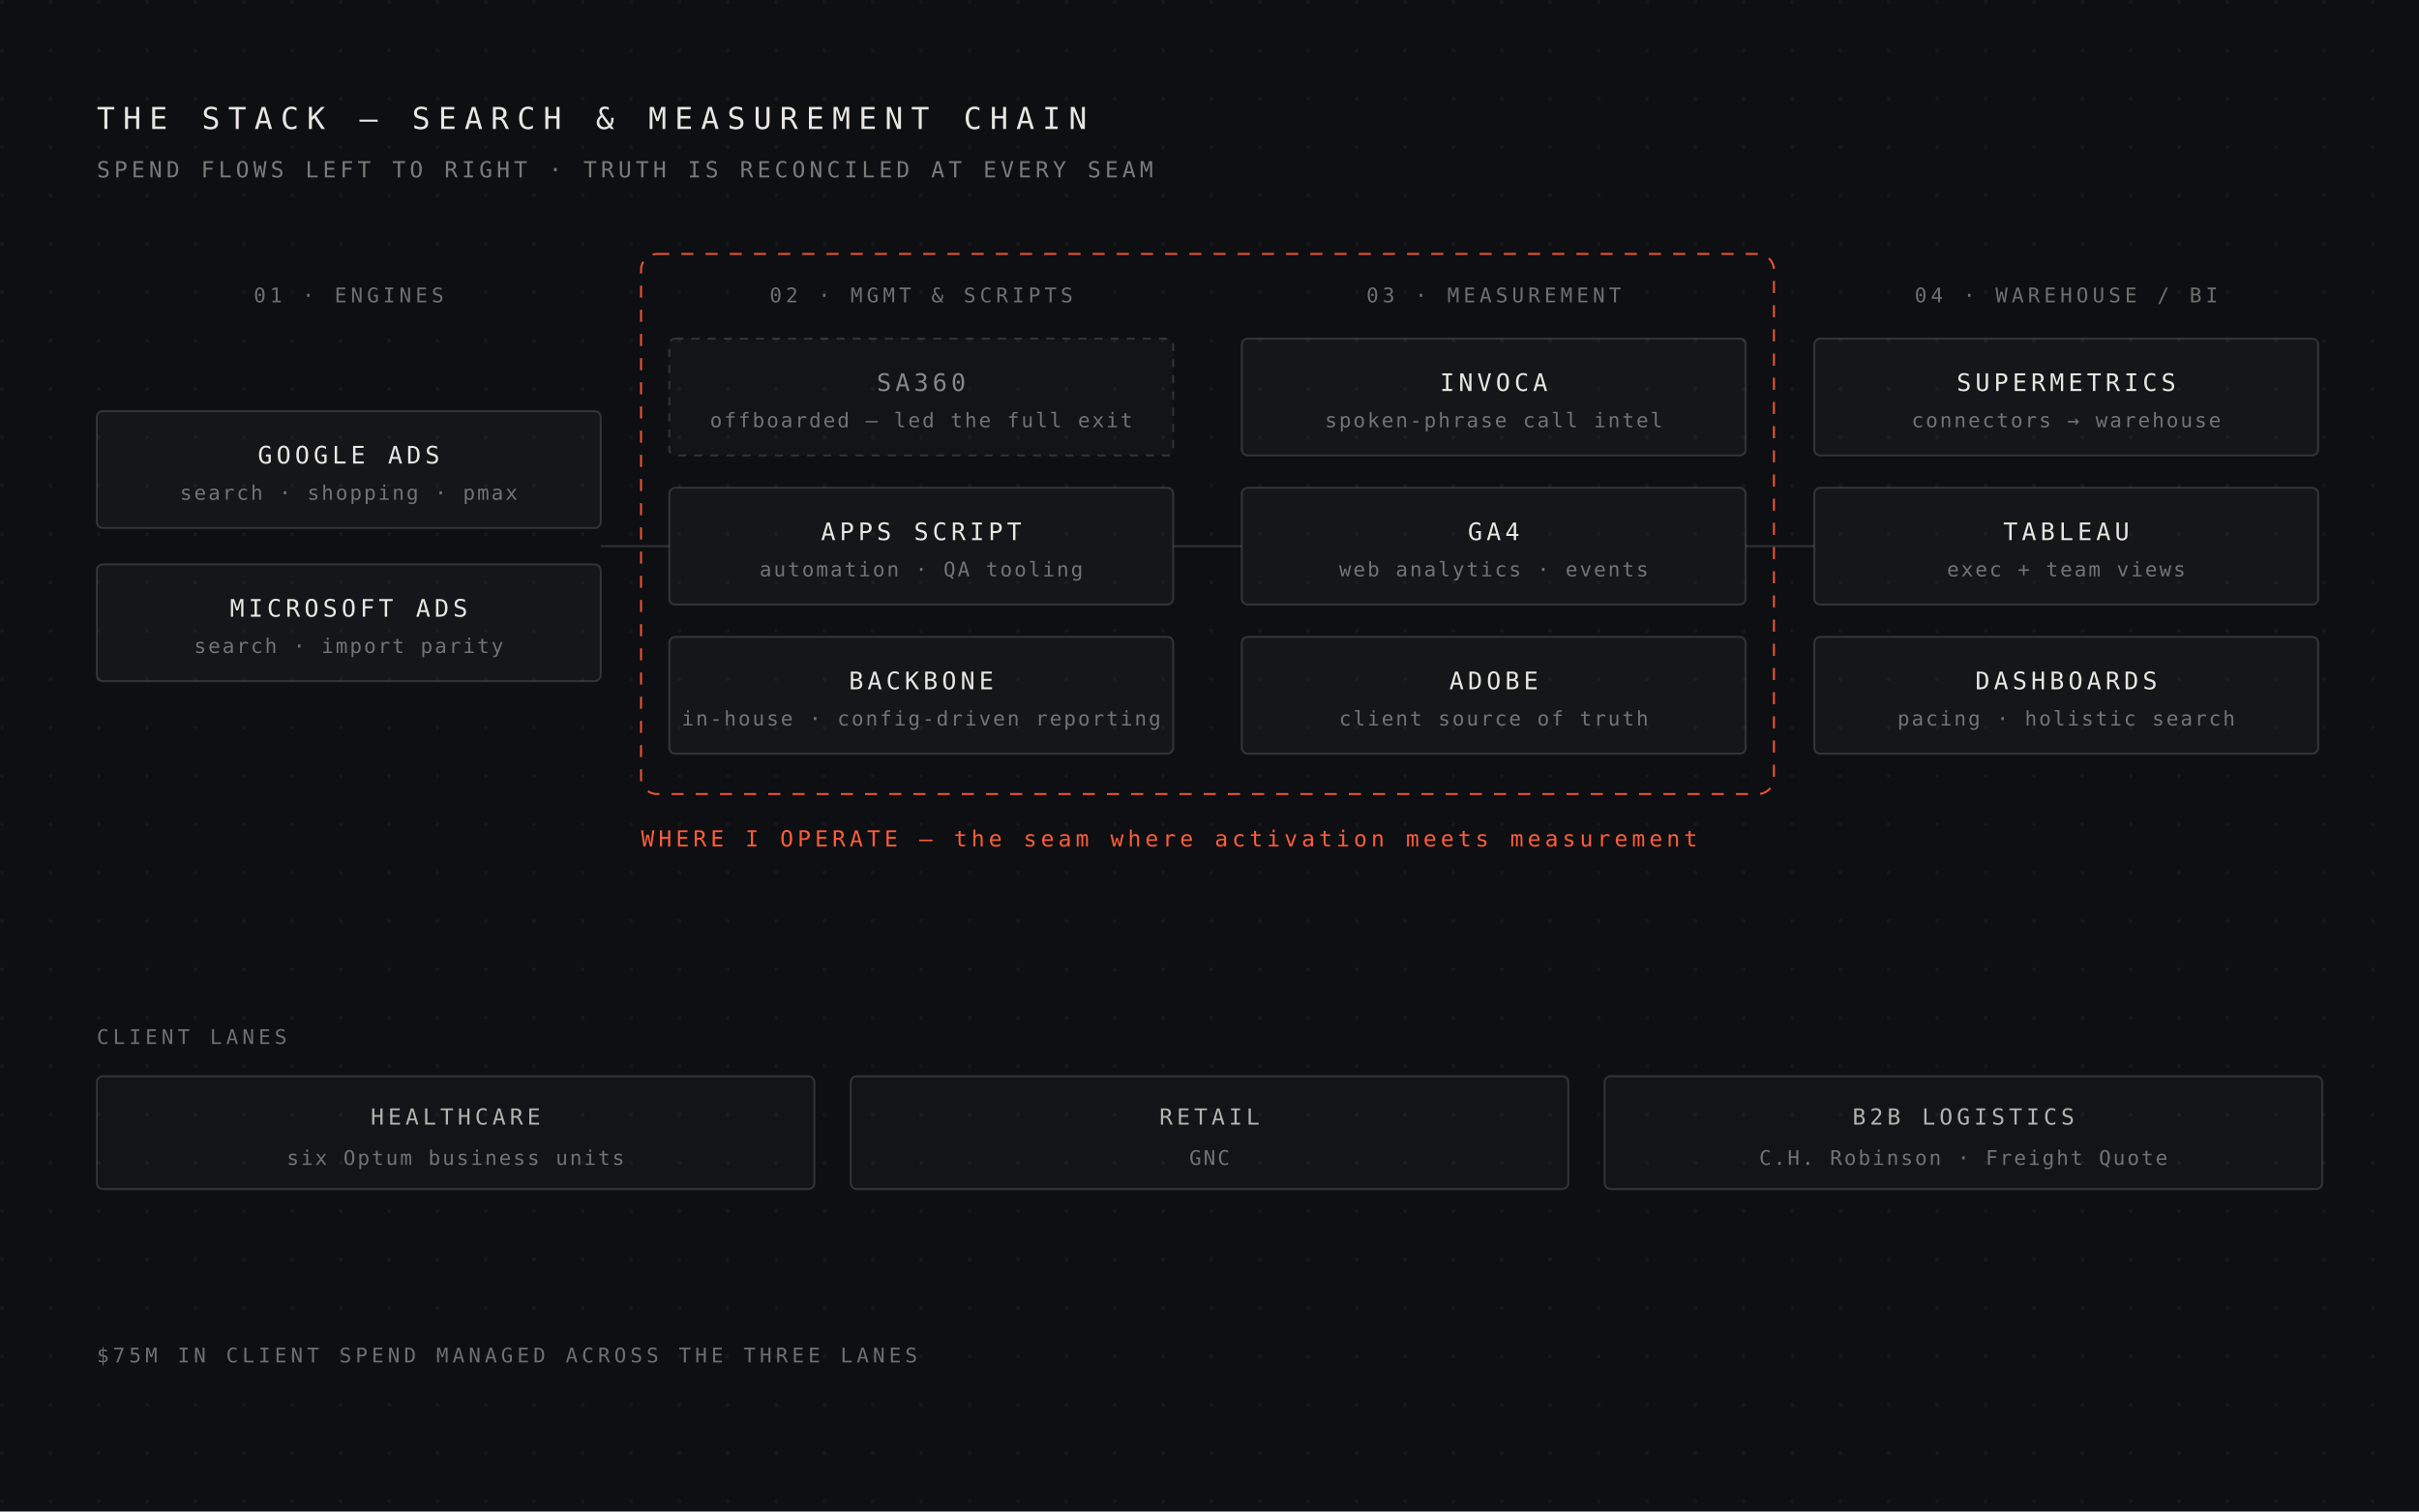
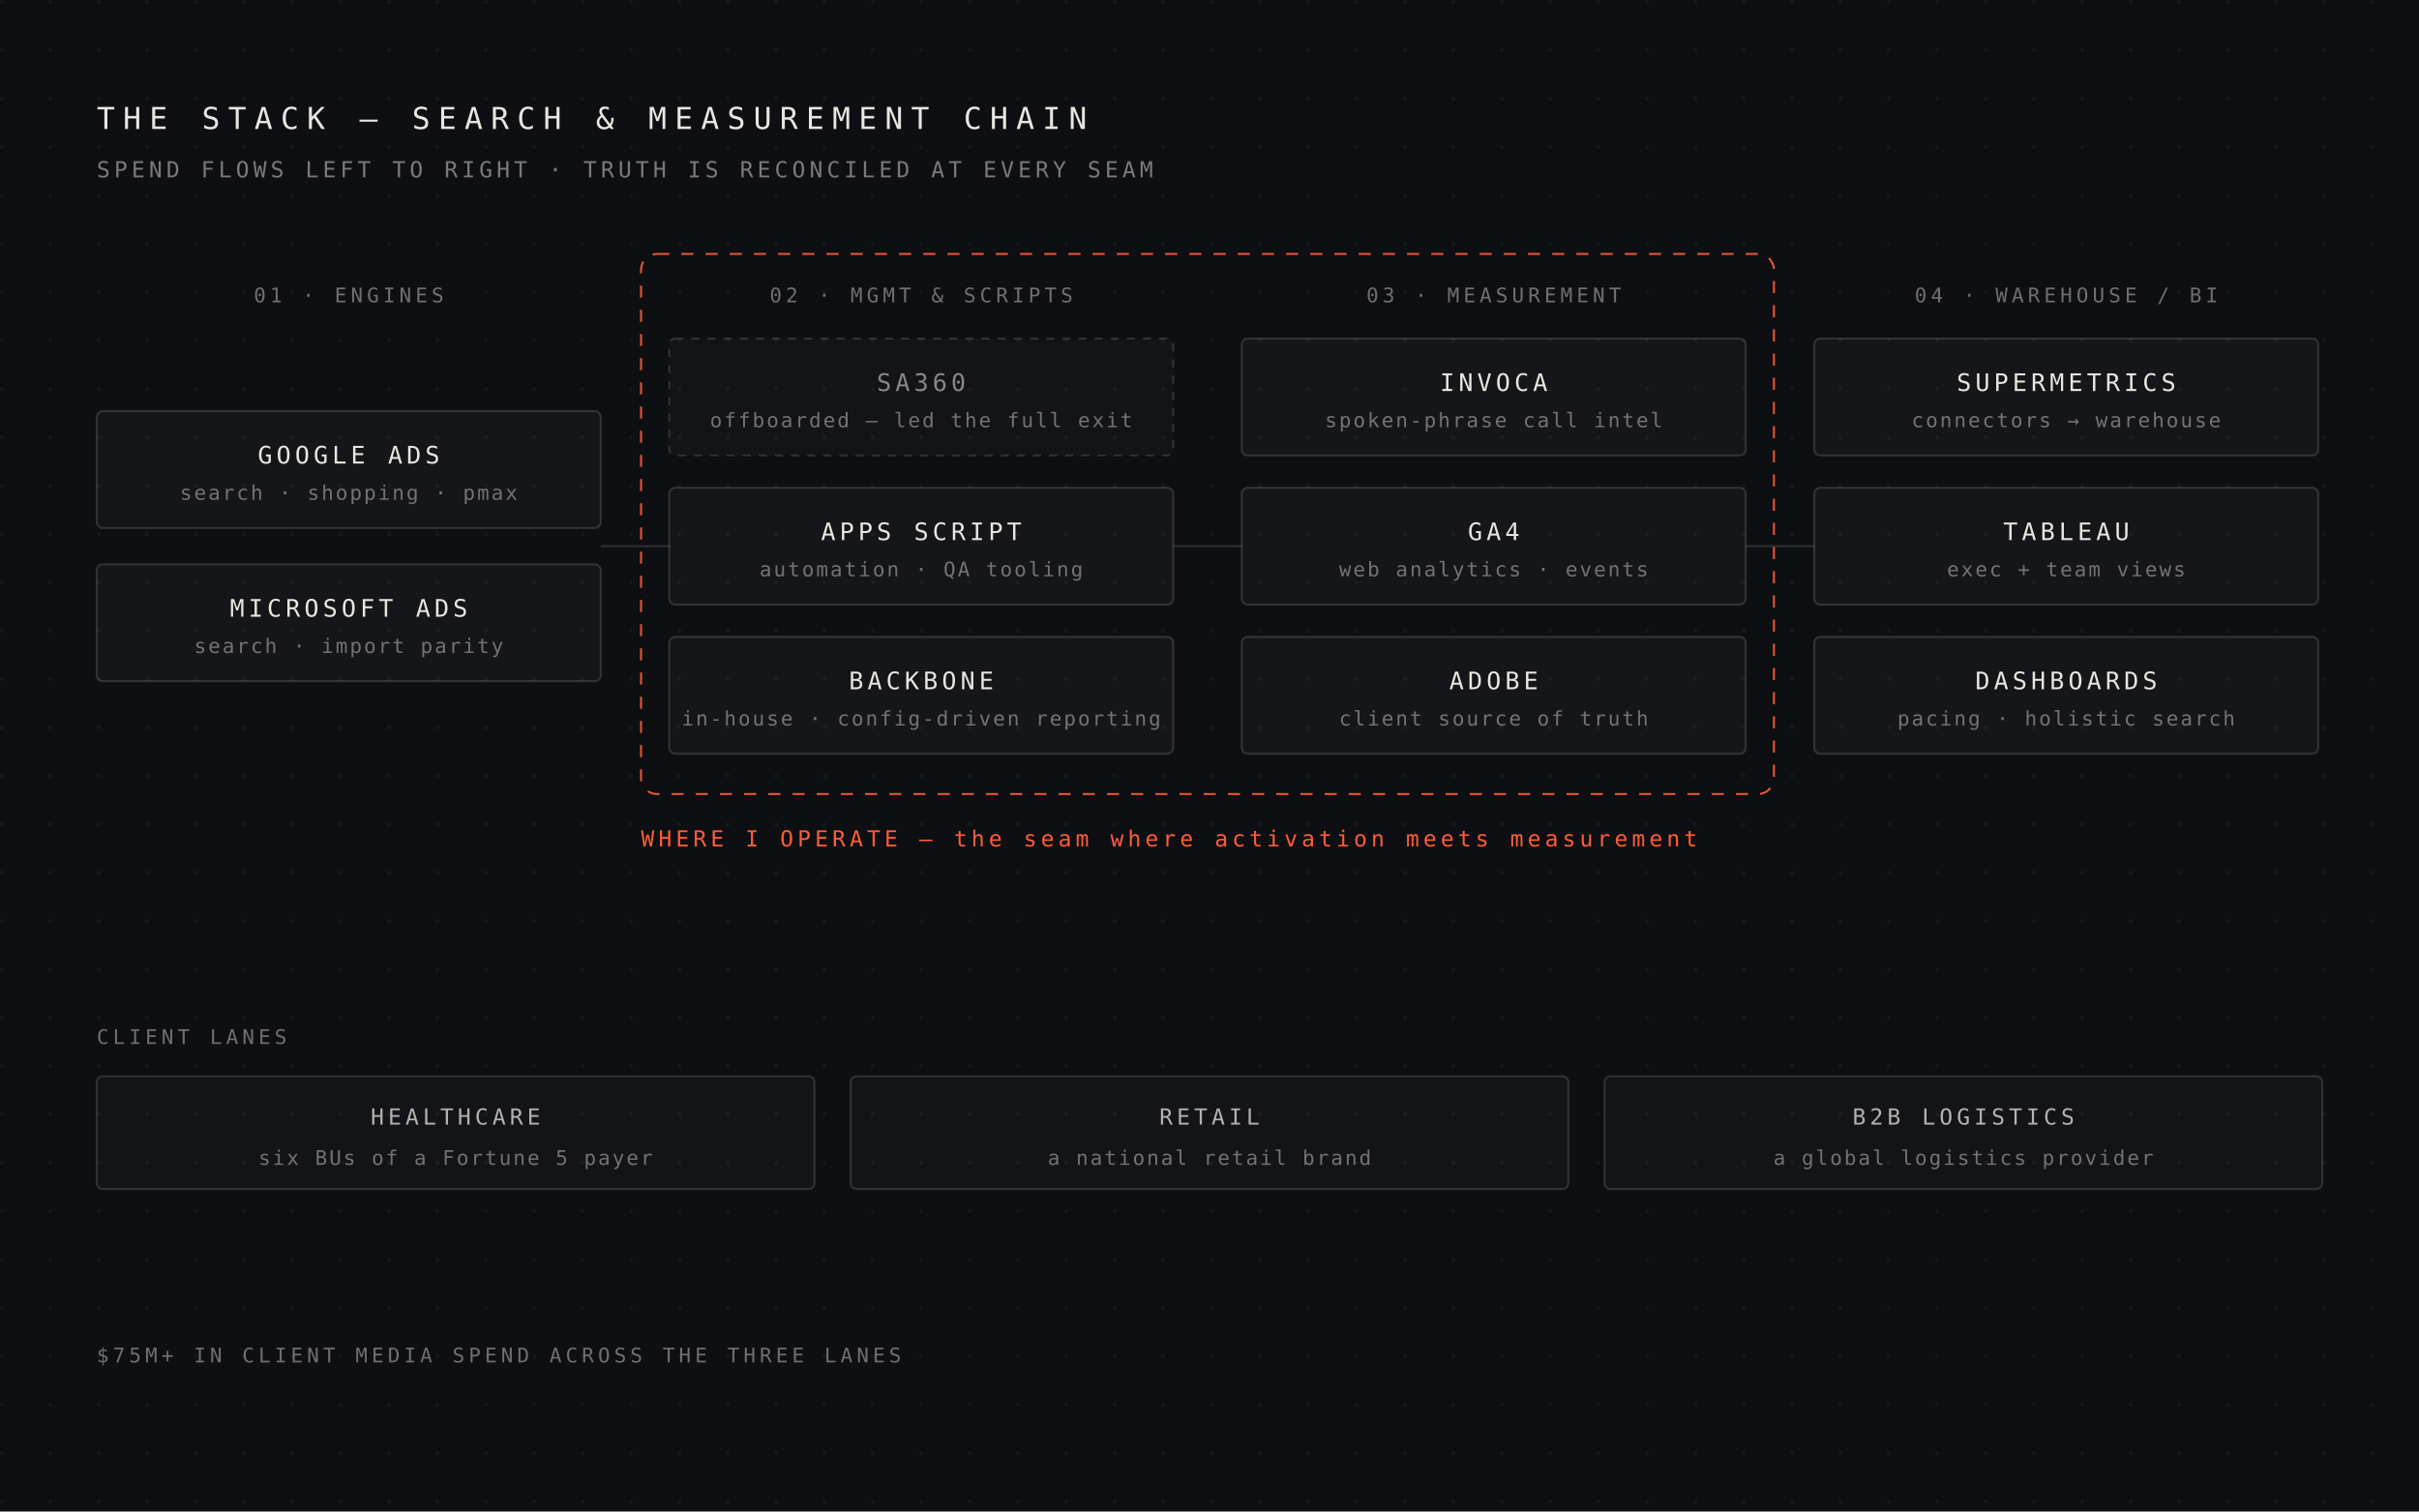
<svg xmlns="http://www.w3.org/2000/svg" width="1200" height="750" viewBox="0 0 1200 750" font-family="ui-monospace, 'SF Mono', Menlo, Consolas, monospace">
  <defs>
    <pattern id="dots" width="24" height="24" patternUnits="userSpaceOnUse">
      <circle cx="1" cy="1" r="1" fill="rgba(255,255,255,0.04)" />
    </pattern>
  </defs>
  <rect width="1200" height="750" fill="#0d0f13" />
  <rect width="1200" height="750" fill="url(#dots)" />
  <text x="48" y="64" fill="#e8e6e1" font-size="15" letter-spacing="4">THE STACK — SEARCH &amp; MEASUREMENT CHAIN</text>
  <text x="48" y="88" fill="#e8e6e1" fill-opacity="0.5" font-size="11" letter-spacing="2">SPEND FLOWS LEFT TO RIGHT · TRUTH IS RECONCILED AT EVERY SEAM</text>
  <g fill="#e8e6e1" fill-opacity="0.45" font-size="10" letter-spacing="2" text-anchor="middle">
    <text x="173" y="150">01 · ENGINES</text>
    <text x="457" y="150">02 · MGMT &amp; SCRIPTS</text>
    <text x="741" y="150">03 · MEASUREMENT</text>
    <text x="1025" y="150">04 · WAREHOUSE / BI</text>
  </g>
  <line x1="298" y1="271" x2="332" y2="271" stroke="rgba(255,255,255,0.14)" />
  <line x1="582" y1="271" x2="616" y2="271" stroke="rgba(255,255,255,0.14)" />
  <line x1="866" y1="271" x2="900" y2="271" stroke="rgba(255,255,255,0.14)" />
  <g fill="rgba(255,255,255,0.03)" stroke="rgba(255,255,255,0.14)">
    <rect x="48" y="204" width="250" height="58" rx="3" />
    <rect x="48" y="280" width="250" height="58" rx="3" />
  </g>
  <g fill="#e8e6e1" font-size="12" letter-spacing="2" text-anchor="middle">
    <text x="173" y="230">GOOGLE ADS</text>
    <text x="173" y="306">MICROSOFT ADS</text>
  </g>
  <g fill="#e8e6e1" fill-opacity="0.45" font-size="10" letter-spacing="1" text-anchor="middle">
    <text x="173" y="248">search · shopping · pmax</text>
    <text x="173" y="324">search · import parity</text>
  </g>
  <rect x="332" y="168" width="250" height="58" rx="3" fill="rgba(255,255,255,0.02)" stroke="rgba(255,255,255,0.14)" stroke-dasharray="4 4" />
  <g fill="rgba(255,255,255,0.03)" stroke="rgba(255,255,255,0.14)">
    <rect x="332" y="242" width="250" height="58" rx="3" />
    <rect x="332" y="316" width="250" height="58" rx="3" />
  </g>
  <g fill="#e8e6e1" font-size="12" letter-spacing="2" text-anchor="middle">
    <text x="457" y="194" fill-opacity="0.55">SA360</text>
    <text x="457" y="268">APPS SCRIPT</text>
    <text x="457" y="342">BACKBONE</text>
  </g>
  <g fill="#e8e6e1" fill-opacity="0.45" font-size="10" letter-spacing="1" text-anchor="middle">
    <text x="457" y="212">offboarded — led the full exit</text>
    <text x="457" y="286">automation · QA tooling</text>
    <text x="457" y="360">in-house · config-driven reporting</text>
  </g>
  <g fill="rgba(255,255,255,0.03)" stroke="rgba(255,255,255,0.14)">
    <rect x="616" y="168" width="250" height="58" rx="3" />
    <rect x="616" y="242" width="250" height="58" rx="3" />
    <rect x="616" y="316" width="250" height="58" rx="3" />
  </g>
  <g fill="#e8e6e1" font-size="12" letter-spacing="2" text-anchor="middle">
    <text x="741" y="194">INVOCA</text>
    <text x="741" y="268">GA4</text>
    <text x="741" y="342">ADOBE</text>
  </g>
  <g fill="#e8e6e1" fill-opacity="0.45" font-size="10" letter-spacing="1" text-anchor="middle">
    <text x="741" y="212">spoken-phrase call intel</text>
    <text x="741" y="286">web analytics · events</text>
    <text x="741" y="360">client source of truth</text>
  </g>
  <g fill="rgba(255,255,255,0.03)" stroke="rgba(255,255,255,0.14)">
    <rect x="900" y="168" width="250" height="58" rx="3" />
    <rect x="900" y="242" width="250" height="58" rx="3" />
    <rect x="900" y="316" width="250" height="58" rx="3" />
  </g>
  <g fill="#e8e6e1" font-size="12" letter-spacing="2" text-anchor="middle">
    <text x="1025" y="194">SUPERMETRICS</text>
    <text x="1025" y="268">TABLEAU</text>
    <text x="1025" y="342">DASHBOARDS</text>
  </g>
  <g fill="#e8e6e1" fill-opacity="0.45" font-size="10" letter-spacing="1" text-anchor="middle">
    <text x="1025" y="212">connectors → warehouse</text>
    <text x="1025" y="286">exec + team views</text>
    <text x="1025" y="360">pacing · holistic search</text>
  </g>
  <g stroke="#ff5c37" fill="none">
    <rect x="318" y="126" width="562" height="268" rx="8" stroke-dasharray="6 6" stroke-opacity="0.9" />
  </g>
  <text x="318" y="420" fill="#ff5c37" font-size="11" letter-spacing="2">WHERE I OPERATE — the seam where activation meets measurement</text>
  <text x="48" y="518" fill="#e8e6e1" fill-opacity="0.45" font-size="10" letter-spacing="2">CLIENT LANES</text>
  <g fill="rgba(255,255,255,0.02)" stroke="rgba(255,255,255,0.14)">
    <rect x="48" y="534" width="356" height="56" rx="3" />
    <rect x="422" y="534" width="356" height="56" rx="3" />
    <rect x="796" y="534" width="356" height="56" rx="3" />
  </g>
  <g fill="#e8e6e1" fill-opacity="0.75" font-size="11" letter-spacing="2" text-anchor="middle">
    <text x="226" y="558">HEALTHCARE</text>
    <text x="600" y="558">RETAIL</text>
    <text x="974" y="558">B2B LOGISTICS</text>
  </g>
  <g fill="#e8e6e1" fill-opacity="0.45" font-size="10" letter-spacing="1" text-anchor="middle">
-     <text x="226" y="578">six Optum business units</text>
-     <text x="600" y="578">GNC</text>
-     <text x="974" y="578">C.H. Robinson · Freight Quote</text>
+     <text x="226" y="578">six BUs of a Fortune 5 payer</text>
+     <text x="600" y="578">a national retail brand</text>
+     <text x="974" y="578">a global logistics provider</text>
  </g>
-   <text x="48" y="676" fill="#e8e6e1" fill-opacity="0.45" font-size="10" letter-spacing="2">$75M IN CLIENT SPEND MANAGED ACROSS THE THREE LANES</text>
+   <text x="48" y="676" fill="#e8e6e1" fill-opacity="0.45" font-size="10" letter-spacing="2">$75M+ IN CLIENT MEDIA SPEND ACROSS THE THREE LANES</text>
</svg>
